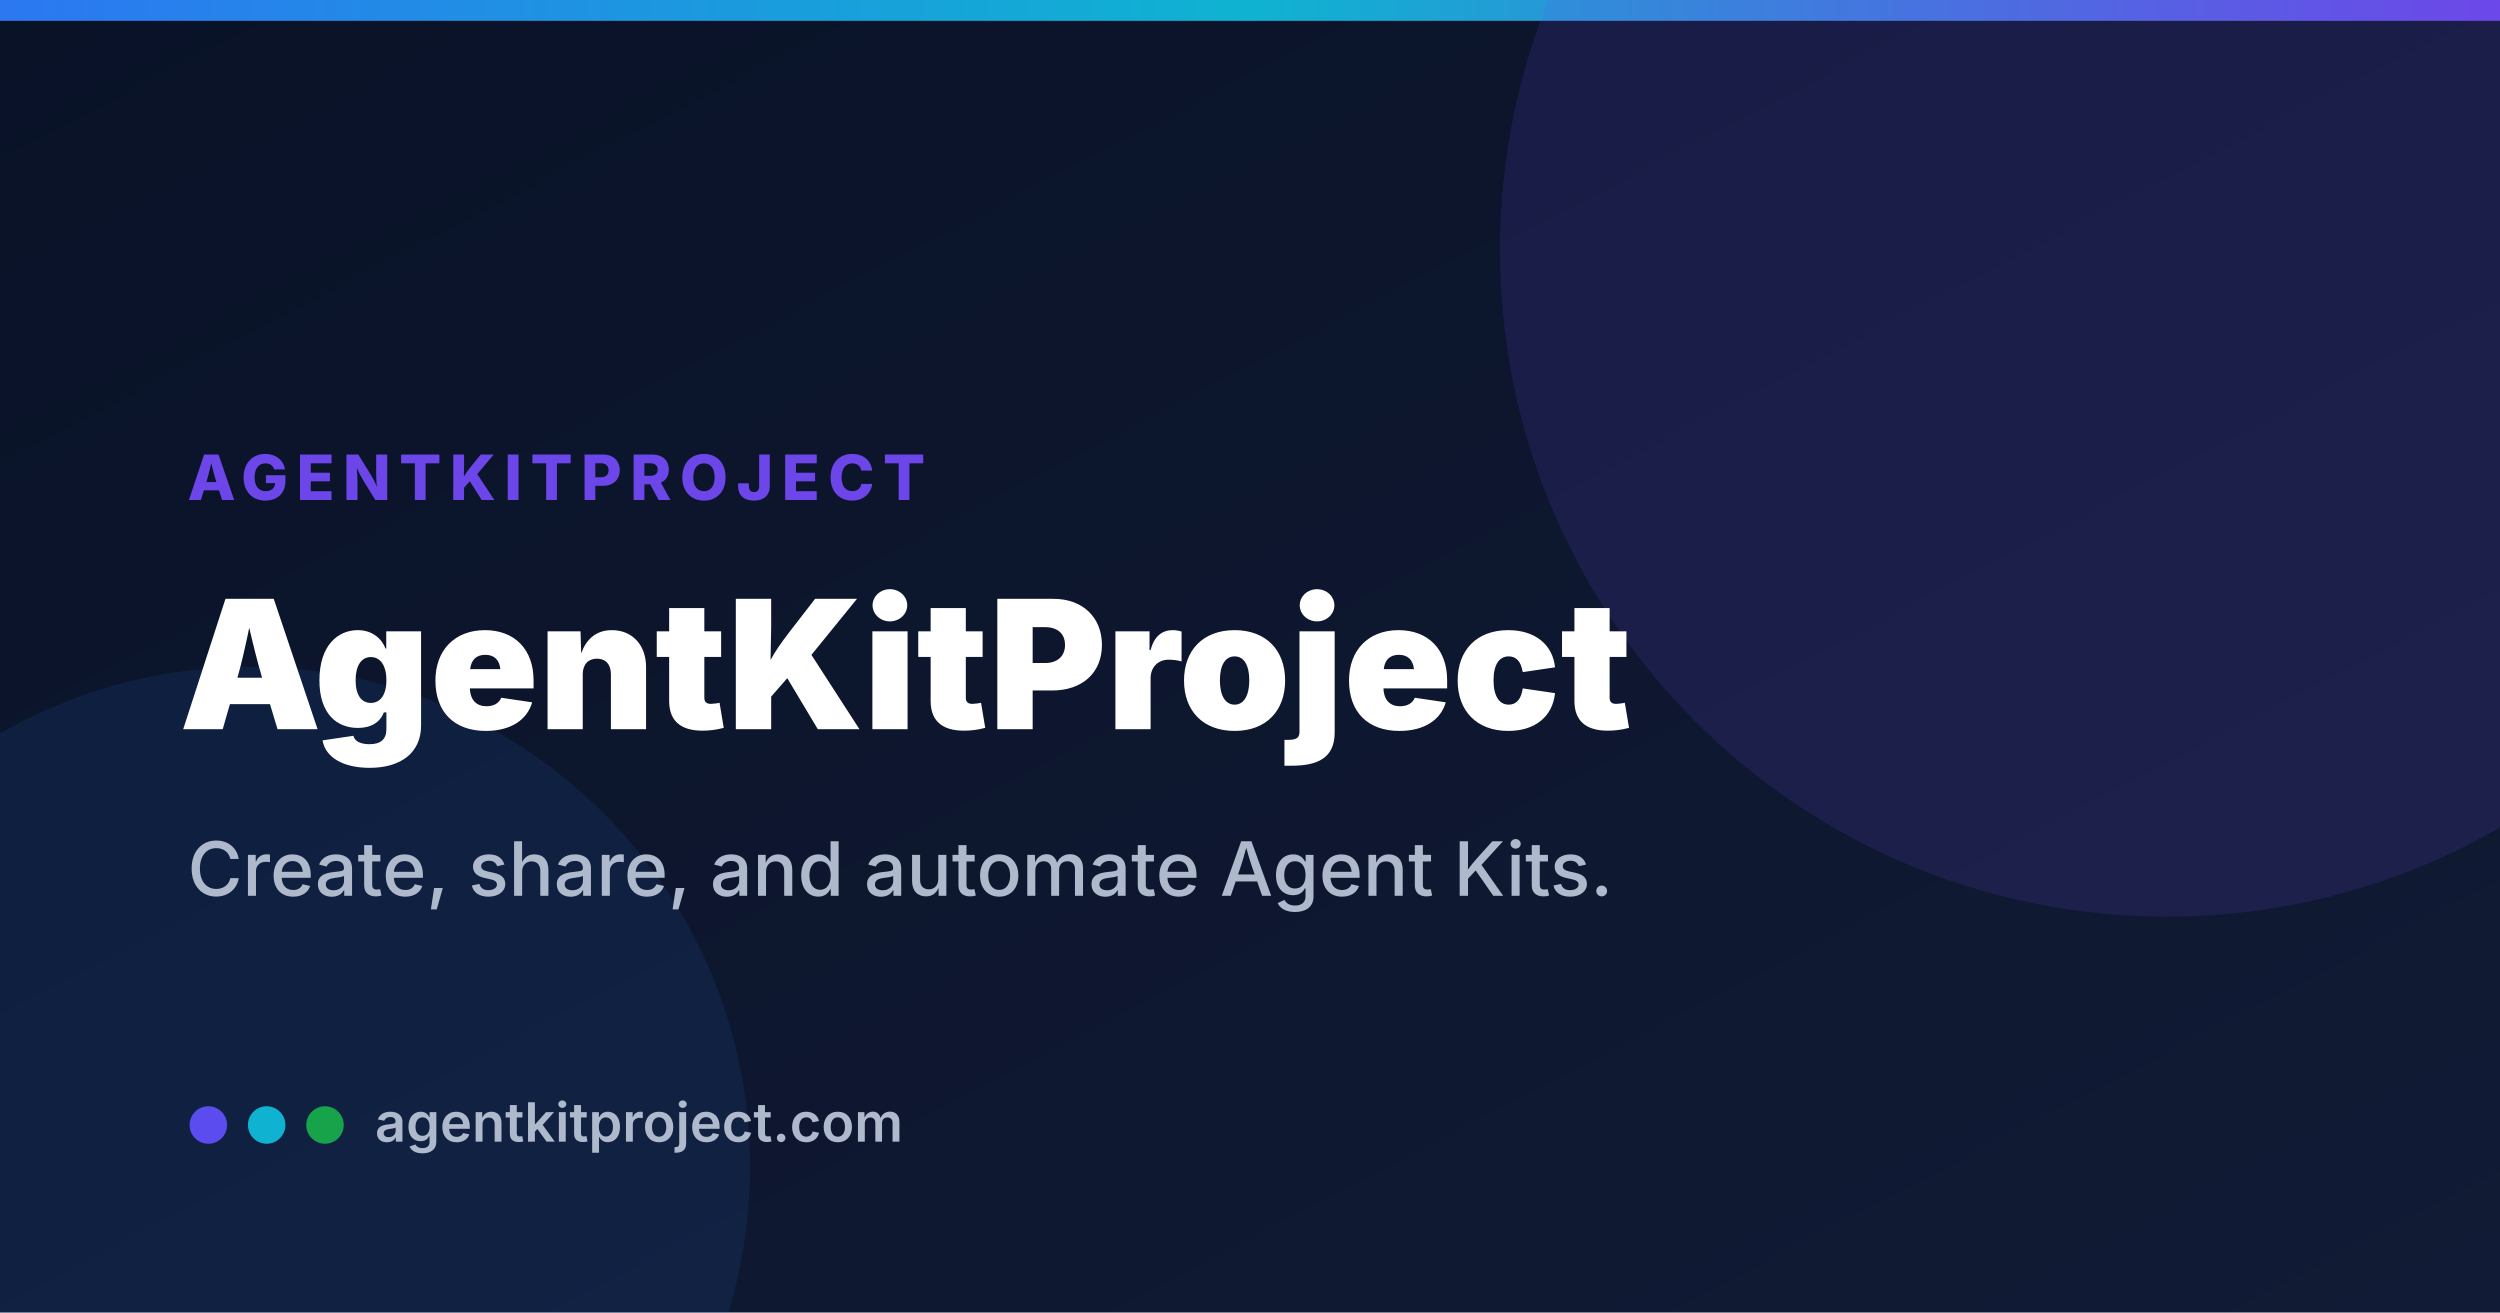
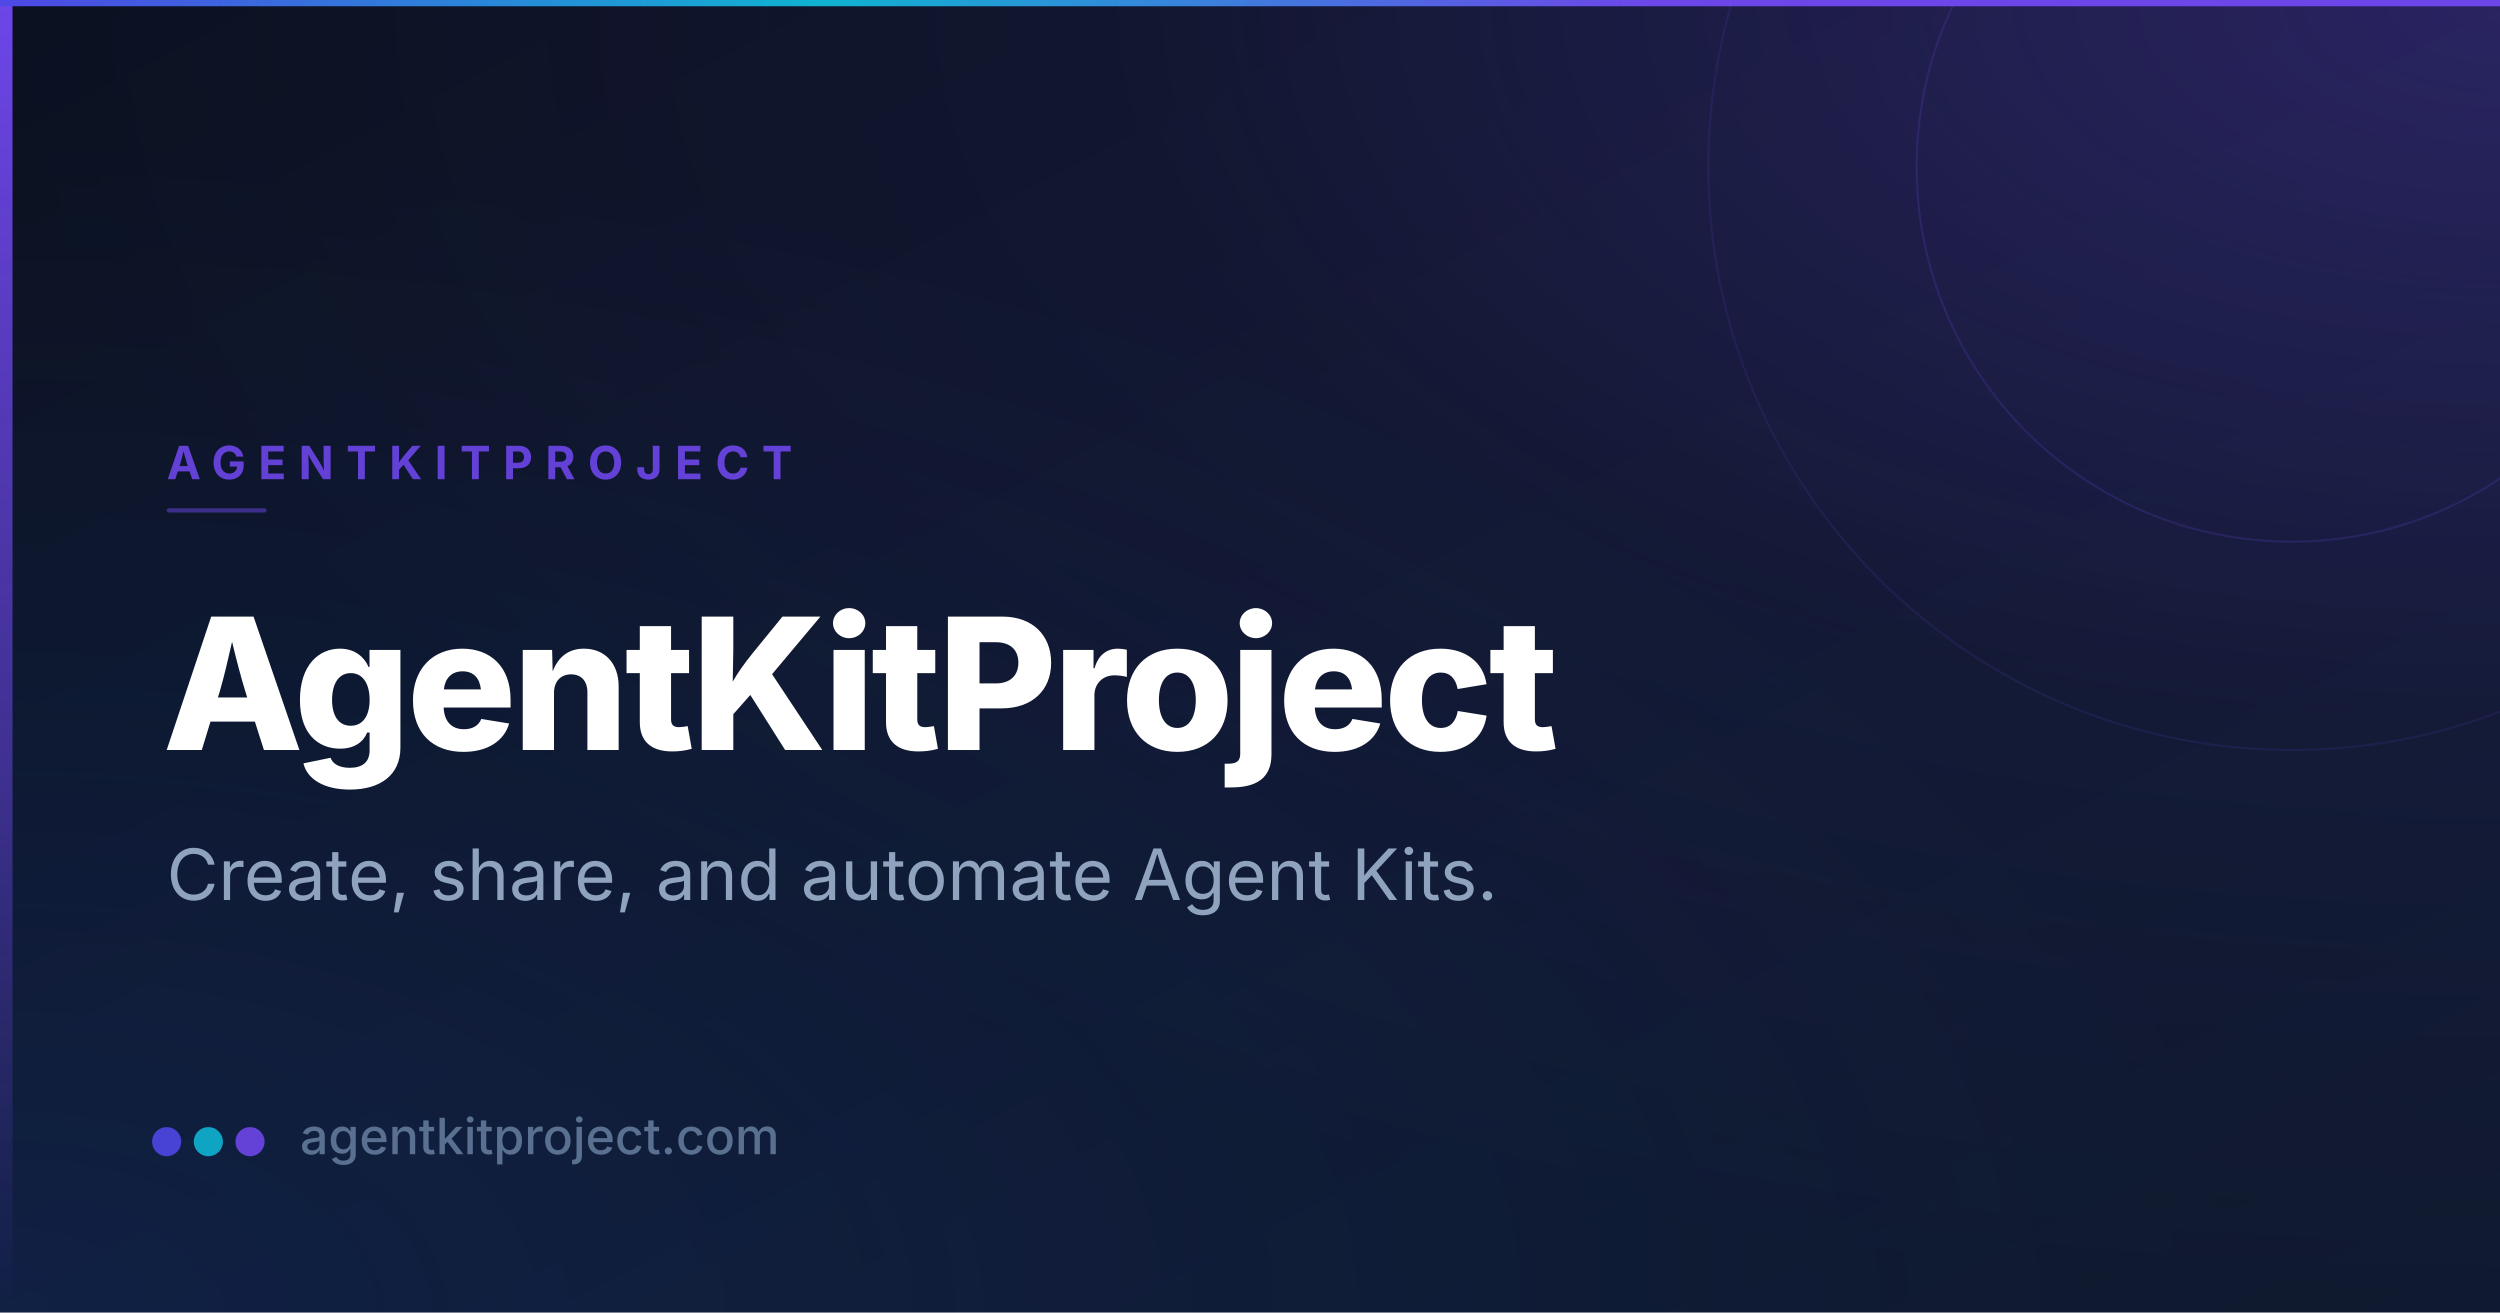
<svg xmlns="http://www.w3.org/2000/svg" width="1200" height="630" viewBox="0 0 1200 630">
  <defs>
    <linearGradient id="bg" x1="0" y1="0" x2="1" y2="1">
-       <stop offset="0" stop-color="#091227" />
-       <stop offset="1" stop-color="#111b35" />
+       <stop offset="0%" stop-color="#0b1120" />
+       <stop offset="100%" stop-color="#0f1a30" />
    </linearGradient>
-     <linearGradient id="accentbar" x1="0" y1="0" x2="1" y2="0">
-       <stop offset="0" stop-color="#2c77f1" />
-       <stop offset="0.5" stop-color="#0fb3d1" />
-       <stop offset="1" stop-color="#6d46e9" />
+     <radialGradient id="bloom" cx="1" cy="0" r="1" gradientUnits="objectBoundingBox">
+       <stop offset="0%" stop-color="#6d46e9" stop-opacity="0.30" />
+       <stop offset="55%" stop-color="#6d46e9" stop-opacity="0.06" />
+       <stop offset="100%" stop-color="#6d46e9" stop-opacity="0" />
+     </radialGradient>
+     <radialGradient id="bloom2" cx="0" cy="1" r="0.9" gradientUnits="objectBoundingBox">
+       <stop offset="0%" stop-color="#2563eb" stop-opacity="0.14" />
+       <stop offset="100%" stop-color="#2563eb" stop-opacity="0" />
+     </radialGradient>
+     <linearGradient id="sidebar" x1="0" y1="0" x2="0" y2="1">
+       <stop offset="0%" stop-color="#6d46e9" />
+       <stop offset="60%" stop-color="#6d46e9" stop-opacity="0.5" />
+       <stop offset="100%" stop-color="#6d46e9" stop-opacity="0" />
+     </linearGradient>
+     <linearGradient id="rainbar" x1="0" y1="0" x2="1" y2="0">
+       <stop offset="0%" stop-color="#4f46e5" />
+       <stop offset="33%" stop-color="#0fb3d1" />
+       <stop offset="66%" stop-color="#6d46e9" />
+       <stop offset="100%" stop-color="#6d46e9" />
    </linearGradient>
  </defs>
  <rect width="1200" height="630" fill="url(#bg)" />
-   <rect width="1200" height="10" fill="url(#accentbar)" />
-   <circle cx="1040" cy="120" r="320" fill="#6d46e9" opacity="0.14" />
-   <circle cx="120" cy="560" r="240" fill="#2c77f1" opacity="0.10" />
-   <text x="90" y="240" font-family="Inter, sans-serif" font-size="30" font-weight="800" letter-spacing="4" fill="#6d46e9">AGENTKITPROJECT</text>
-   <text x="86" y="350" font-family="Inter, sans-serif" font-size="86" font-weight="900" fill="#ffffff">AgentKitProject</text>
-   <text x="90" y="430" font-family="Inter, sans-serif" font-size="36" font-weight="500" fill="#aeb9cc">Create, share, and automate Agent Kits.</text>
-   <circle cx="100" cy="540" r="9" fill="#5b4cf0" />
-   <circle cx="128" cy="540" r="9" fill="#0fb3d1" />
-   <circle cx="156" cy="540" r="9" fill="#16a34a" />
-   <text x="180" y="548" font-family="Inter, sans-serif" font-size="26" font-weight="600" fill="#aeb9cc">agentkitproject.com</text>
+   <rect width="1200" height="630" fill="url(#bloom)" />
+   <rect width="1200" height="630" fill="url(#bloom2)" />
+   <rect x="0" y="0" width="6" height="630" fill="url(#sidebar)" />
+   <rect x="0" y="0" width="1200" height="3" fill="url(#rainbar)" />
+   <circle cx="1100" cy="80" r="280" fill="none" stroke="#6d46e9" stroke-width="1" opacity="0.12" />
+   <circle cx="1100" cy="80" r="180" fill="none" stroke="#6d46e9" stroke-width="1" opacity="0.18" />
+   <text x="80" y="230" font-family="'Inter', 'Helvetica Neue', Arial, sans-serif" font-size="22" font-weight="700" letter-spacing="6" fill="#6d46e9" opacity="0.9">AGENTKITPROJECT</text>
+   <rect x="80" y="244" width="48" height="2" fill="#6d46e9" opacity="0.5" rx="1" />
+   <text x="78" y="360" font-family="'Inter', 'Helvetica Neue', Arial, sans-serif" font-size="88" font-weight="800" letter-spacing="-2" fill="#ffffff">AgentKitProject</text>
+   <text x="80" y="432" font-family="'Inter', 'Helvetica Neue', Arial, sans-serif" font-size="34" font-weight="400" letter-spacing="0" fill="#8fa3bf">Create, share, and automate Agent Kits.</text>
+   <circle cx="80" cy="548" r="7" fill="#4f46e5" opacity="0.9" />
+   <circle cx="100" cy="548" r="7" fill="#0fb3d1" opacity="0.9" />
+   <circle cx="120" cy="548" r="7" fill="#6d46e9" opacity="0.9" />
+   <text x="144" y="554" font-family="'Inter', 'Helvetica Neue', Arial, sans-serif" font-size="24" font-weight="500" fill="#5a7090">agentkitproject.com</text>
</svg>
